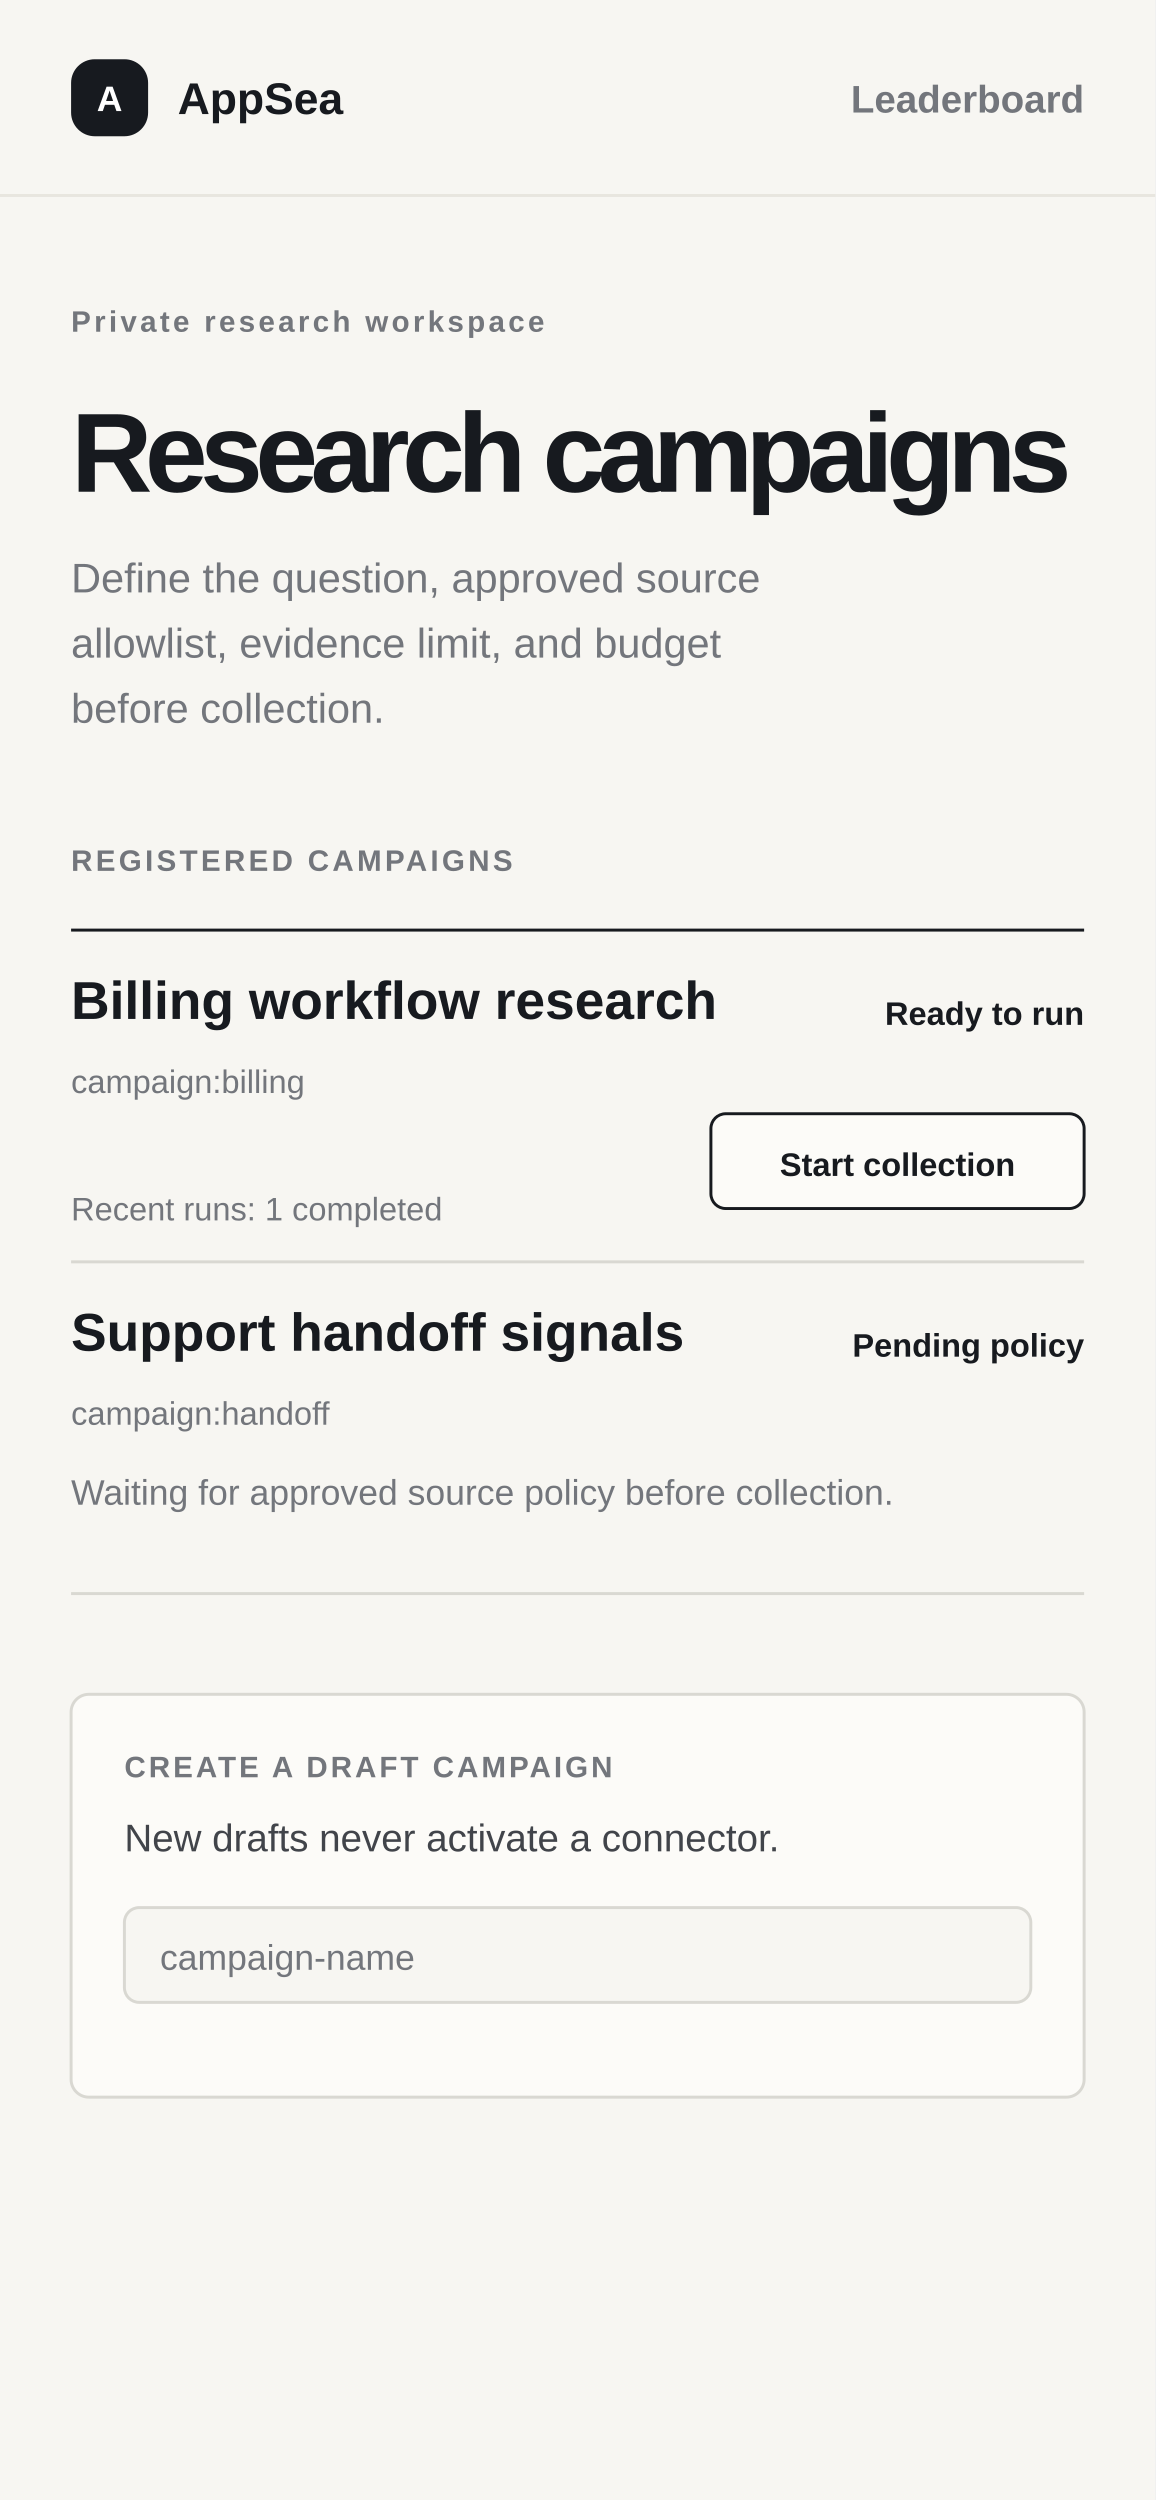
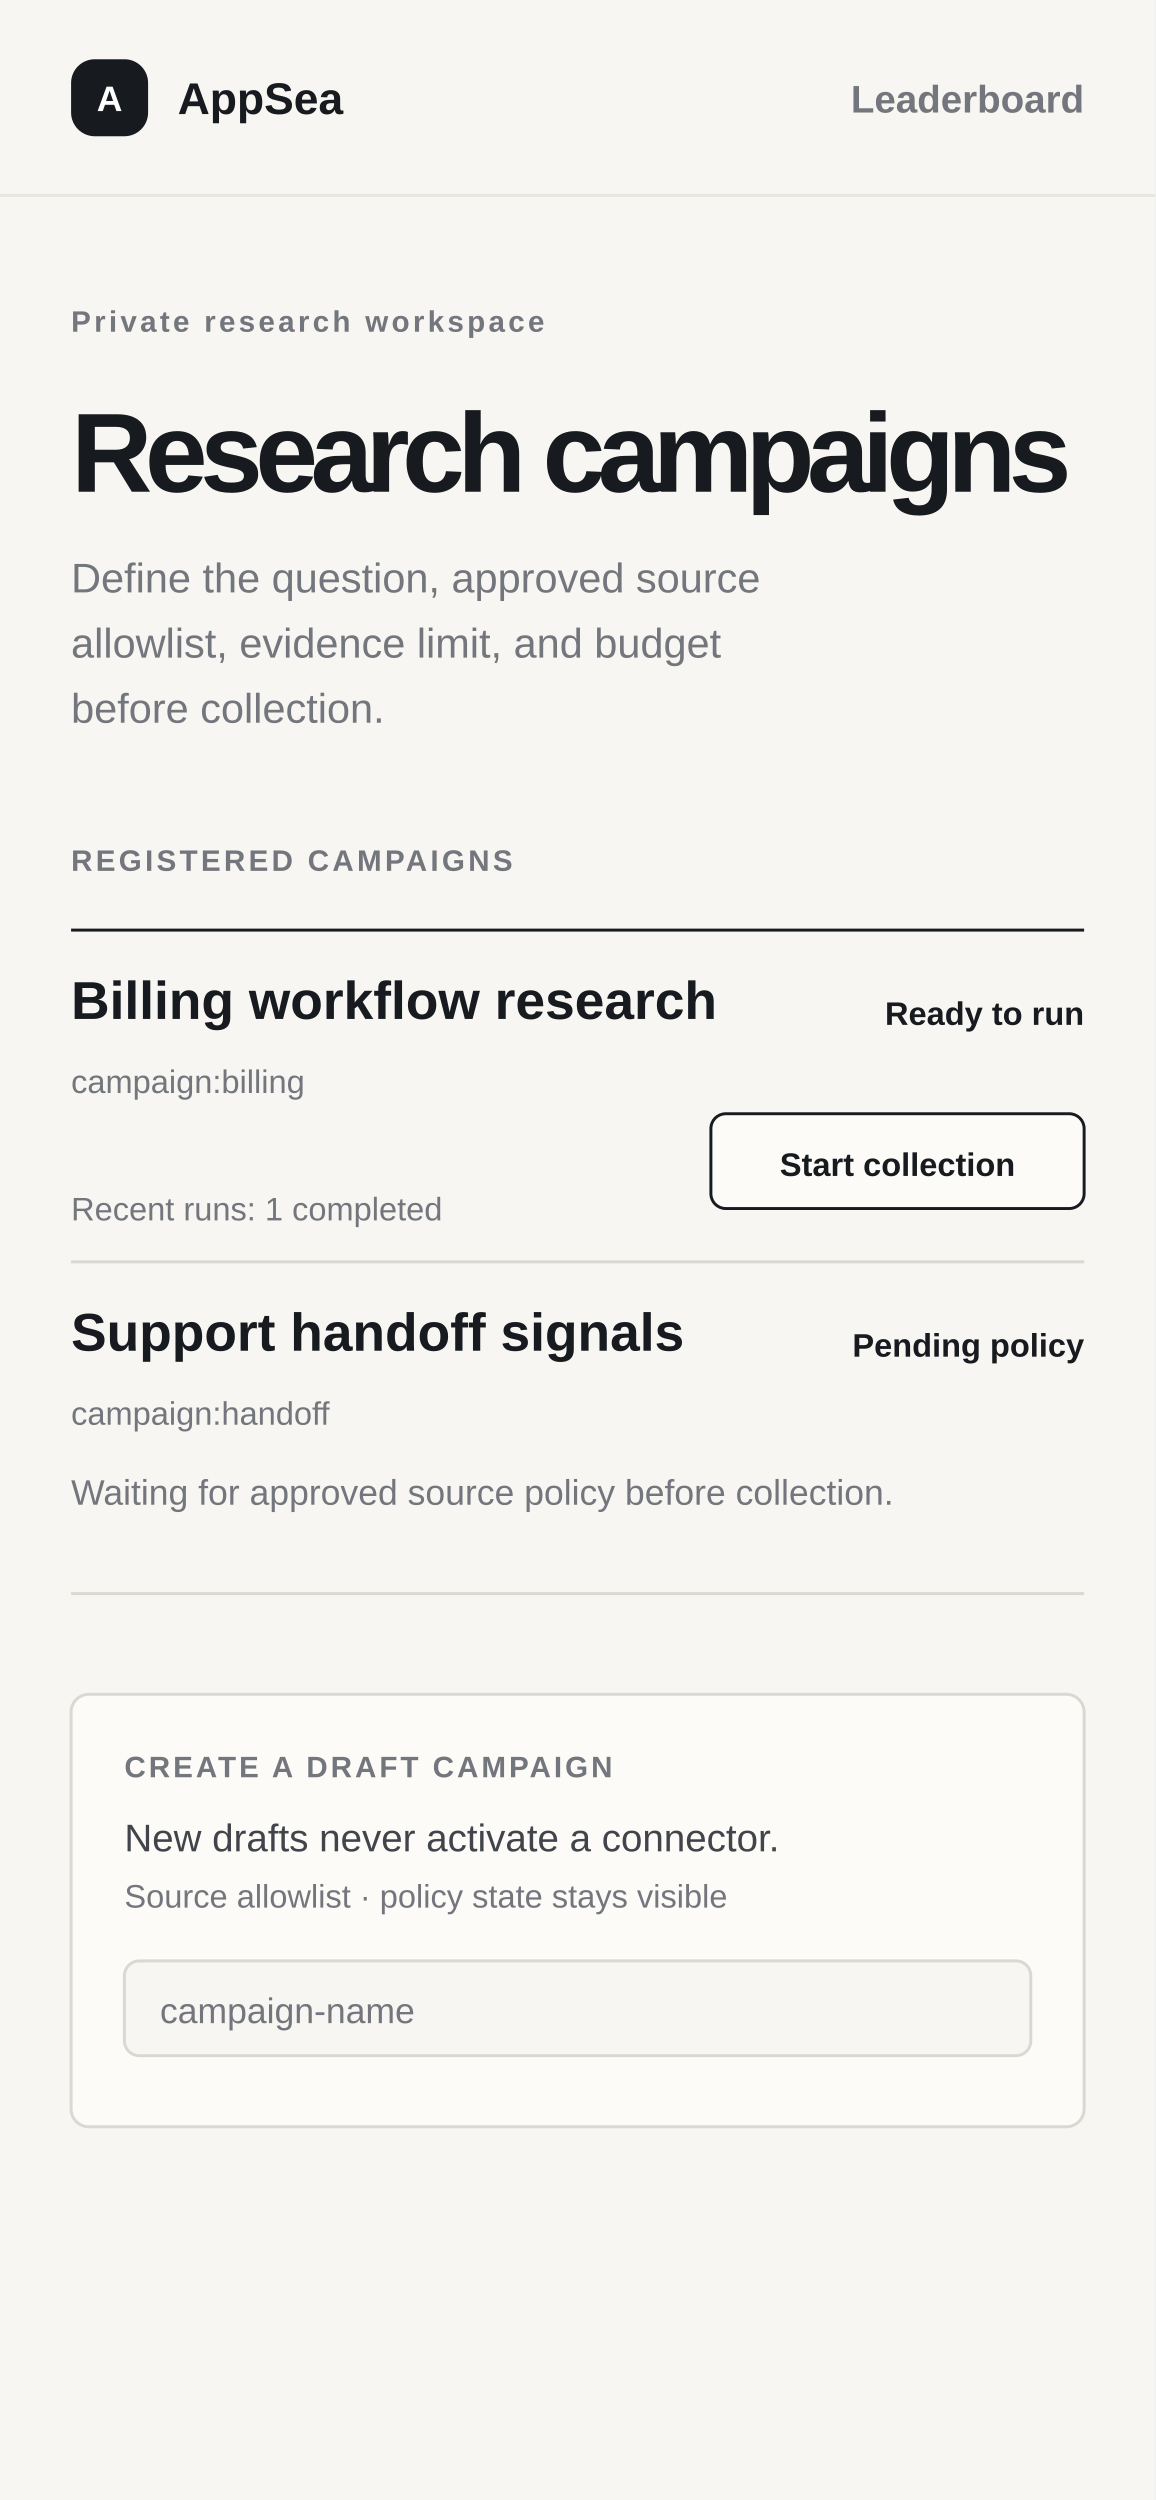
<svg xmlns="http://www.w3.org/2000/svg" width="390" height="844" viewBox="0 0 390 844">
  <rect width="390" height="844" fill="#f7f6f2" />
  <line x1="0" y1="66" x2="390" y2="66" stroke="#e8e6df" stroke-width="1" />
  <rect x="24" y="20.0" width="26" height="26" rx="8" fill="#171a1f" />
  <text x="37.0" y="37.5" font-family="Arial, Helvetica, sans-serif" font-size="12" font-weight="700" fill="#ffffff" text-anchor="middle" letter-spacing="0">A</text>
  <text x="60" y="38.5" font-family="Arial, Helvetica, sans-serif" font-size="15" font-weight="700" fill="#171a1f" text-anchor="start" letter-spacing="0">AppSea</text>
  <text x="366" y="38.0" font-family="Arial, Helvetica, sans-serif" font-size="13" font-weight="600" fill="#73767c" text-anchor="end" letter-spacing="0">Leaderboard</text>
  <text x="24" y="112" font-family="Arial, Helvetica, sans-serif" font-size="10" font-weight="700" fill="#73767c" text-anchor="start" letter-spacing="1.1">Private research workspace</text>
  <text x="24" y="166" font-family="Arial, Helvetica, sans-serif" font-size="38" font-weight="650" fill="#171a1f" text-anchor="start" letter-spacing="-2.5">Research campaigns</text>
  <text x="24" y="200" font-family="Arial, Helvetica, sans-serif" font-size="14" font-weight="400" fill="#73767c" text-anchor="start" letter-spacing="0">Define the question, approved source</text>
  <text x="24" y="222" font-family="Arial, Helvetica, sans-serif" font-size="14" font-weight="400" fill="#73767c" text-anchor="start" letter-spacing="0">allowlist, evidence limit, and budget</text>
  <text x="24" y="244" font-family="Arial, Helvetica, sans-serif" font-size="14" font-weight="400" fill="#73767c" text-anchor="start" letter-spacing="0">before collection.</text>
  <text x="24" y="294" font-family="Arial, Helvetica, sans-serif" font-size="10" font-weight="700" fill="#73767c" text-anchor="start" letter-spacing="1.1">REGISTERED CAMPAIGNS</text>
  <line x1="24" y1="314" x2="366" y2="314" stroke="#171a1f" stroke-width="1" />
  <text x="24" y="344" font-family="Arial, Helvetica, sans-serif" font-size="18" font-weight="650" fill="#171a1f" text-anchor="start" letter-spacing="0">Billing workflow research</text>
  <text x="24" y="369" font-family="Arial, Helvetica, sans-serif" font-size="11" font-weight="400" fill="#73767c" text-anchor="start" letter-spacing="0">campaign:billing</text>
  <text x="366" y="346" font-family="Arial, Helvetica, sans-serif" font-size="11" font-weight="650" fill="#171a1f" text-anchor="end" letter-spacing="0">Ready to run</text>
  <rect x="240" y="376" width="126" height="32" rx="5" fill="#fcfbf8" stroke="#171a1f" stroke-width="1" />
  <text x="303.0" y="397" font-family="Arial, Helvetica, sans-serif" font-size="11" font-weight="650" fill="#171a1f" text-anchor="middle" letter-spacing="0">Start collection</text>
  <text x="24" y="412" font-family="Arial, Helvetica, sans-serif" font-size="11" font-weight="400" fill="#73767c" text-anchor="start" letter-spacing="0">Recent runs: 1 completed</text>
  <line x1="24" y1="426" x2="366" y2="426" stroke="#d9d8d2" stroke-width="1" />
  <text x="24" y="456" font-family="Arial, Helvetica, sans-serif" font-size="18" font-weight="650" fill="#171a1f" text-anchor="start" letter-spacing="0">Support handoff signals</text>
  <text x="24" y="481" font-family="Arial, Helvetica, sans-serif" font-size="11" font-weight="400" fill="#73767c" text-anchor="start" letter-spacing="0">campaign:handoff</text>
  <text x="366" y="458" font-family="Arial, Helvetica, sans-serif" font-size="11" font-weight="650" fill="#171a1f" text-anchor="end" letter-spacing="0">Pending policy</text>
  <text x="24" y="508" font-family="Arial, Helvetica, sans-serif" font-size="12" font-weight="400" fill="#73767c" text-anchor="start" letter-spacing="0">Waiting for approved source policy before collection.</text>
  <line x1="24" y1="538" x2="366" y2="538" stroke="#d9d8d2" stroke-width="1" />
-   <rect x="24" y="572" width="342" height="136" rx="6" fill="#fcfbf8" stroke="#d9d8d2" stroke-width="1" />
+   <rect x="24" y="572" width="342" height="146" rx="6" fill="#fcfbf8" stroke="#d9d8d2" stroke-width="1" />
  <text x="42" y="600" font-family="Arial, Helvetica, sans-serif" font-size="10" font-weight="700" fill="#73767c" text-anchor="start" letter-spacing="1.0">CREATE A DRAFT CAMPAIGN</text>
  <text x="42" y="625" font-family="Arial, Helvetica, sans-serif" font-size="13" font-weight="400" fill="#41444a" text-anchor="start" letter-spacing="0">New drafts never activate a connector.</text>
-   <rect x="42" y="644" width="306" height="32" rx="5" fill="#f7f6f2" stroke="#d9d8d2" stroke-width="1" />
-   <text x="54" y="665" font-family="Arial, Helvetica, sans-serif" font-size="12" font-weight="400" fill="#73767c" text-anchor="start" letter-spacing="0">campaign-name</text>
+   <text x="42" y="644" font-family="Arial, Helvetica, sans-serif" font-size="11" font-weight="400" fill="#73767c" text-anchor="start" letter-spacing="0">Source allowlist  ·  policy state stays visible</text>
+   <rect x="42" y="662" width="306" height="32" rx="5" fill="#f7f6f2" stroke="#d9d8d2" stroke-width="1" />
+   <text x="54" y="683" font-family="Arial, Helvetica, sans-serif" font-size="12" font-weight="400" fill="#73767c" text-anchor="start" letter-spacing="0">campaign-name</text>
</svg>
